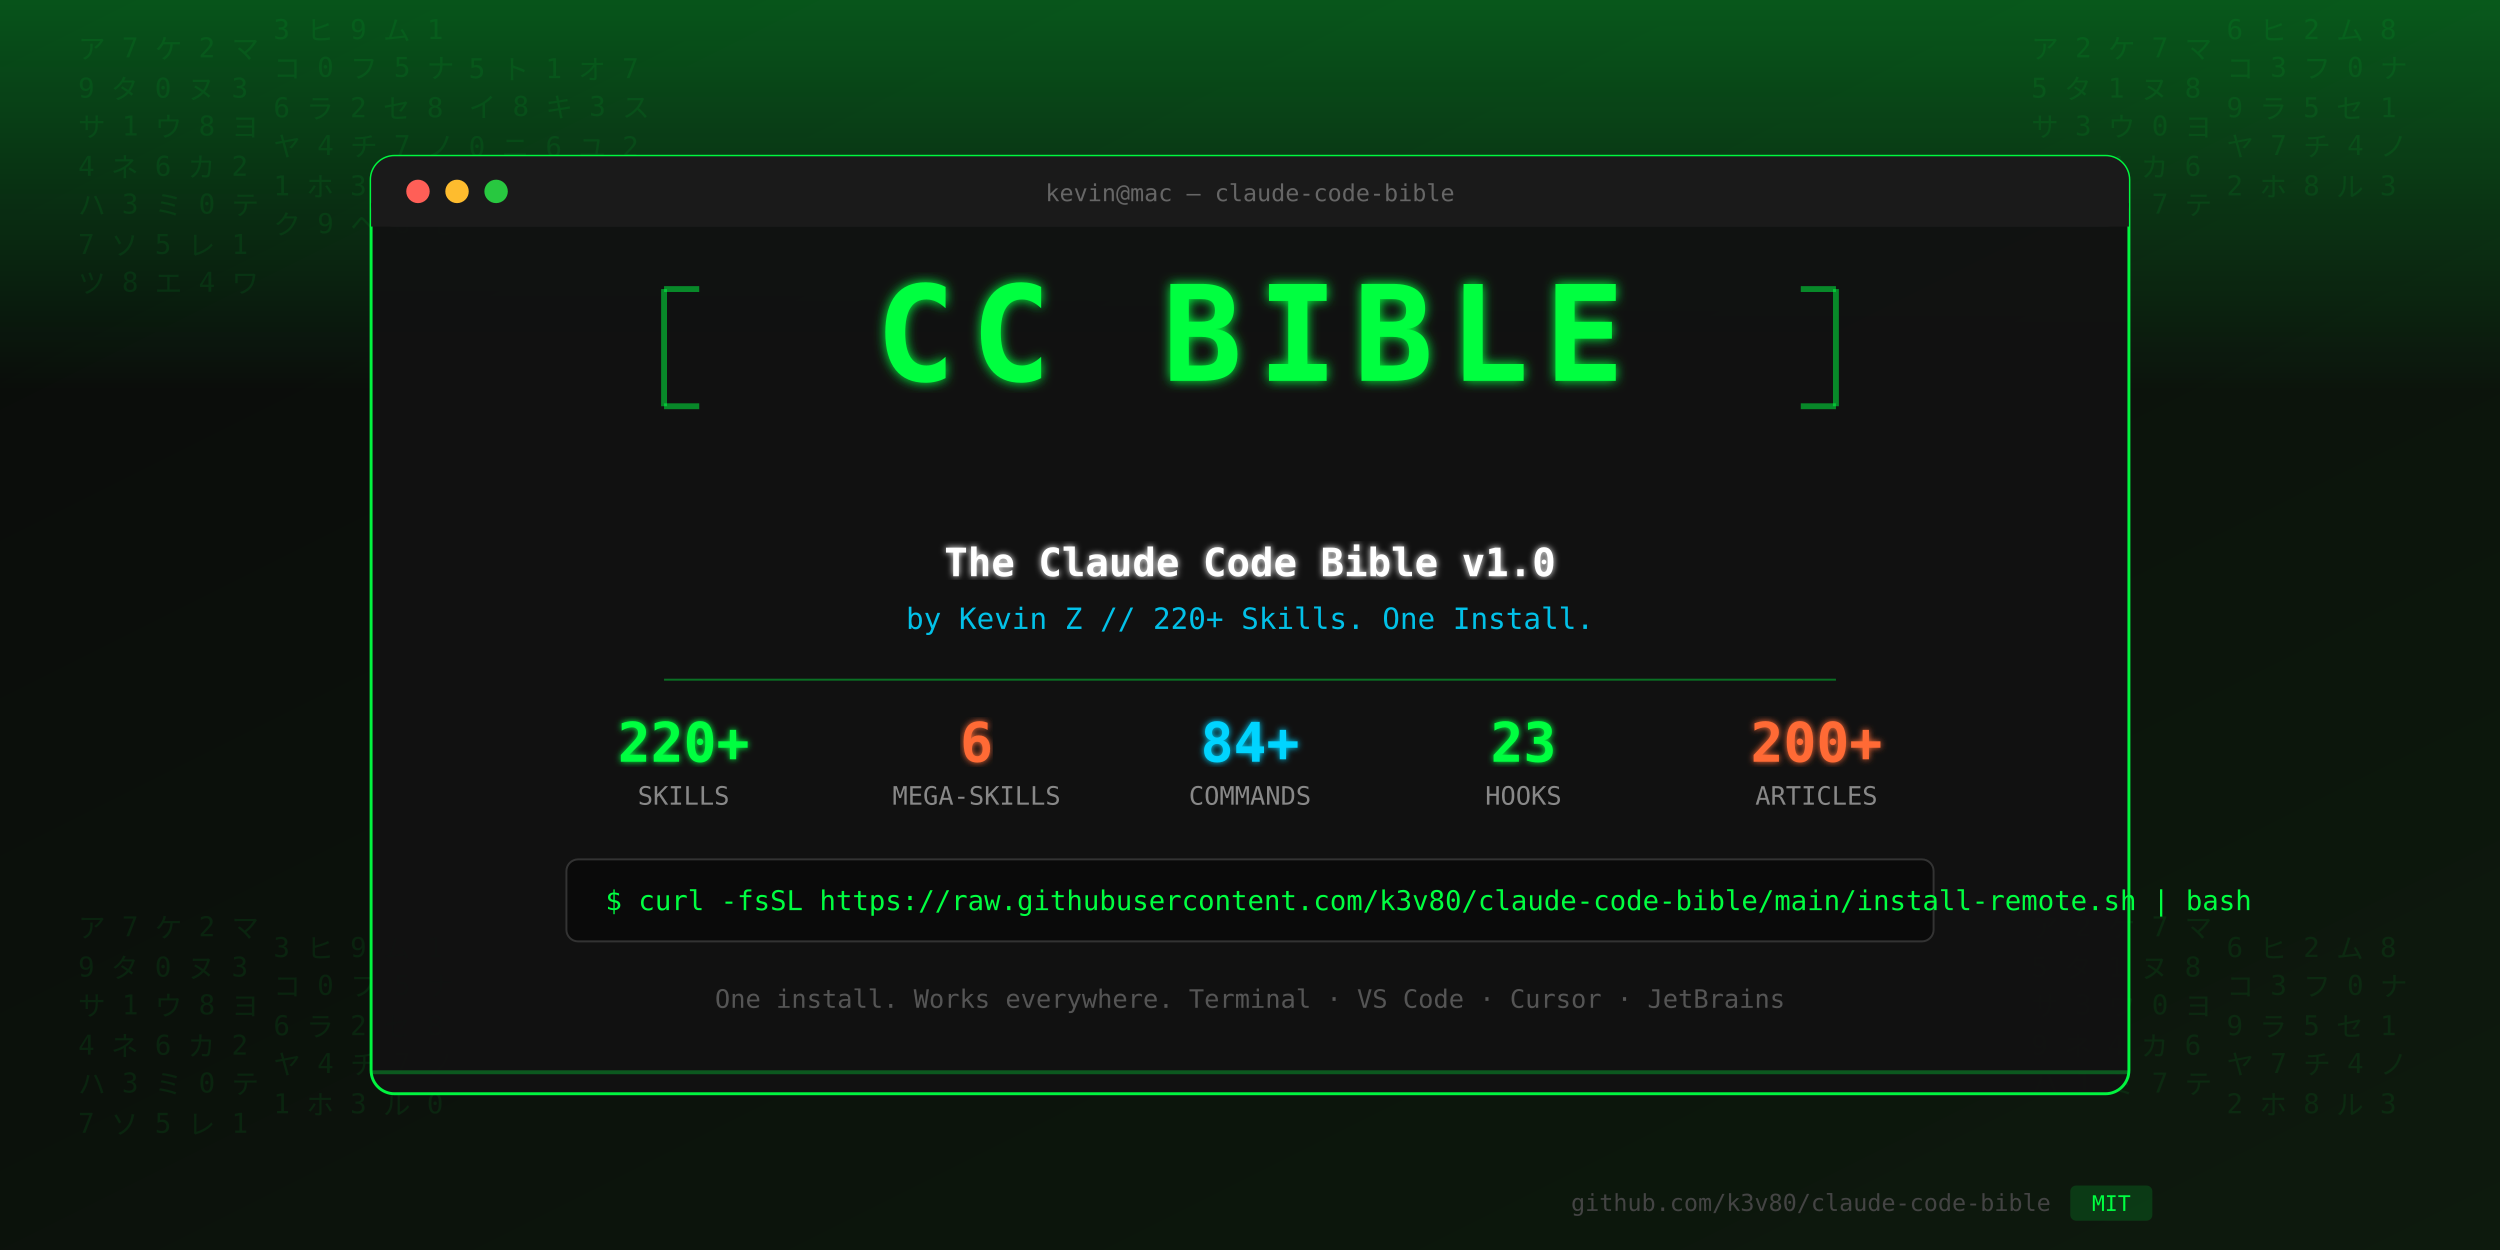
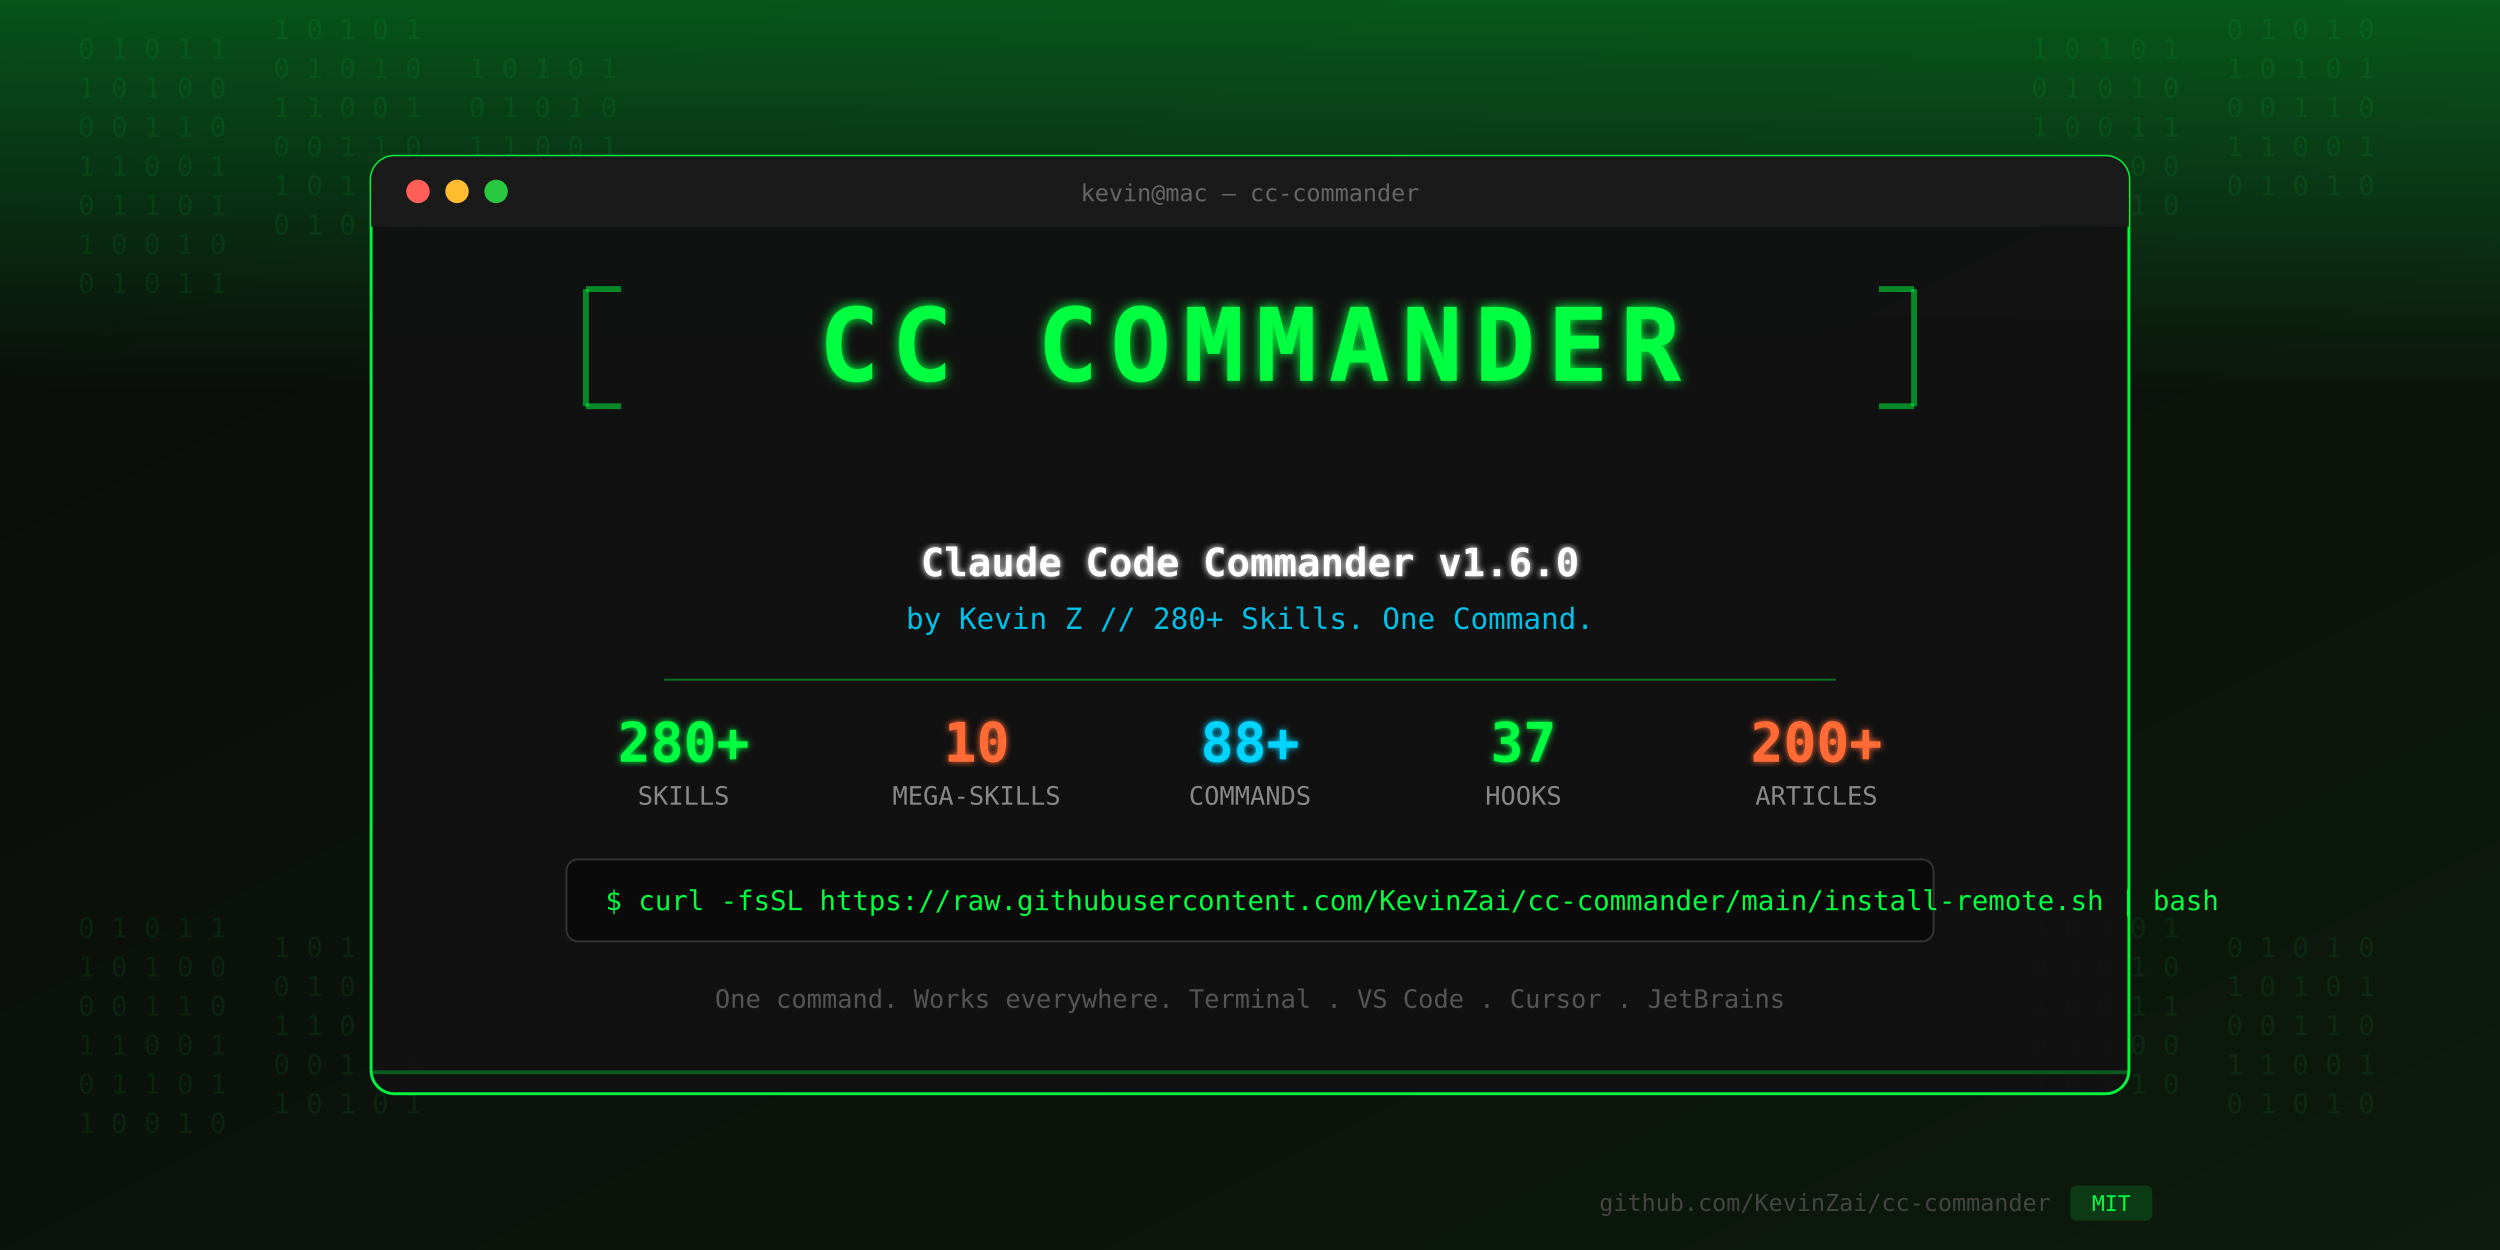
<svg xmlns="http://www.w3.org/2000/svg" width="1280" height="640" viewBox="0 0 1280 640">
  <defs>
    <linearGradient id="bg" x1="0%" y1="0%" x2="100%" y2="100%">
      <stop offset="0%" style="stop-color:#0a0a0a" />
      <stop offset="100%" style="stop-color:#0d1a0d" />
    </linearGradient>
    <linearGradient id="greenGlow" x1="0%" y1="0%" x2="0%" y2="100%">
      <stop offset="0%" style="stop-color:#00ff41;stop-opacity:0.3" />
      <stop offset="100%" style="stop-color:#00ff41;stop-opacity:0" />
    </linearGradient>
    <filter id="glow">
      <feGaussianBlur stdDeviation="3" result="blur" />
      <feMerge>
        <feMergeNode in="blur" />
        <feMergeNode in="SourceGraphic" />
      </feMerge>
    </filter>
    <filter id="softGlow">
      <feGaussianBlur stdDeviation="1.5" result="blur" />
      <feMerge>
        <feMergeNode in="blur" />
        <feMergeNode in="SourceGraphic" />
      </feMerge>
    </filter>
  </defs>
  <rect width="1280" height="640" fill="url(#bg)" />
  <g opacity="0.08" fill="#00ff41" font-family="monospace" font-size="14">
-     <text x="40" y="30">ア 7 ケ 2 マ</text>
-     <text x="40" y="50">9 タ 0 ヌ 3</text>
-     <text x="40" y="70">サ 1 ウ 8 ヨ</text>
-     <text x="40" y="90">4 ネ 6 カ 2</text>
-     <text x="40" y="110">ハ 3 ミ 0 テ</text>
-     <text x="40" y="130">7 ソ 5 レ 1</text>
-     <text x="40" y="150">ツ 8 エ 4 ワ</text>
-     <text x="140" y="20">3 ヒ 9 ム 1</text>
-     <text x="140" y="40">コ 0 フ 5 ナ</text>
-     <text x="140" y="60">6 ラ 2 セ 8</text>
-     <text x="140" y="80">ヤ 4 チ 7 ノ</text>
-     <text x="140" y="100">1 ホ 3 ル 0</text>
-     <text x="140" y="120">ク 9 ヘ 6 モ</text>
-     <text x="240" y="40">5 ト 1 オ 7</text>
-     <text x="240" y="60">イ 8 キ 3 ス</text>
-     <text x="240" y="80">0 ニ 6 ユ 2</text>
-     <text x="240" y="100">リ 4 ウ 9 シ</text>
-     <text x="1040" y="30">ア 2 ケ 7 マ</text>
-     <text x="1040" y="50">5 タ 1 ヌ 8</text>
-     <text x="1040" y="70">サ 3 ウ 0 ヨ</text>
-     <text x="1040" y="90">9 ネ 4 カ 6</text>
-     <text x="1040" y="110">ハ 1 ミ 7 テ</text>
-     <text x="1140" y="20">6 ヒ 2 ム 8</text>
-     <text x="1140" y="40">コ 3 フ 0 ナ</text>
-     <text x="1140" y="60">9 ラ 5 セ 1</text>
-     <text x="1140" y="80">ヤ 7 チ 4 ノ</text>
-     <text x="1140" y="100">2 ホ 8 ル 3</text>
-     <text x="40" y="480">ア 7 ケ 2 マ</text>
-     <text x="40" y="500">9 タ 0 ヌ 3</text>
-     <text x="40" y="520">サ 1 ウ 8 ヨ</text>
-     <text x="40" y="540">4 ネ 6 カ 2</text>
-     <text x="40" y="560">ハ 3 ミ 0 テ</text>
-     <text x="40" y="580">7 ソ 5 レ 1</text>
-     <text x="140" y="490">3 ヒ 9 ム 1</text>
-     <text x="140" y="510">コ 0 フ 5 ナ</text>
-     <text x="140" y="530">6 ラ 2 セ 8</text>
-     <text x="140" y="550">ヤ 4 チ 7 ノ</text>
-     <text x="140" y="570">1 ホ 3 ル 0</text>
-     <text x="1040" y="480">ア 2 ケ 7 マ</text>
-     <text x="1040" y="500">5 タ 1 ヌ 8</text>
-     <text x="1040" y="520">サ 3 ウ 0 ヨ</text>
-     <text x="1040" y="540">9 ネ 4 カ 6</text>
-     <text x="1040" y="560">ハ 1 ミ 7 テ</text>
-     <text x="1140" y="490">6 ヒ 2 ム 8</text>
-     <text x="1140" y="510">コ 3 フ 0 ナ</text>
-     <text x="1140" y="530">9 ラ 5 セ 1</text>
-     <text x="1140" y="550">ヤ 7 チ 4 ノ</text>
-     <text x="1140" y="570">2 ホ 8 ル 3</text>
+     <text x="40" y="30">0 1 0 1 1</text>
+     <text x="40" y="50">1 0 1 0 0</text>
+     <text x="40" y="70">0 0 1 1 0</text>
+     <text x="40" y="90">1 1 0 0 1</text>
+     <text x="40" y="110">0 1 1 0 1</text>
+     <text x="40" y="130">1 0 0 1 0</text>
+     <text x="40" y="150">0 1 0 1 1</text>
+     <text x="140" y="20">1 0 1 0 1</text>
+     <text x="140" y="40">0 1 0 1 0</text>
+     <text x="140" y="60">1 1 0 0 1</text>
+     <text x="140" y="80">0 0 1 1 0</text>
+     <text x="140" y="100">1 0 1 0 1</text>
+     <text x="140" y="120">0 1 0 1 0</text>
+     <text x="240" y="40">1 0 1 0 1</text>
+     <text x="240" y="60">0 1 0 1 0</text>
+     <text x="240" y="80">1 1 0 0 1</text>
+     <text x="240" y="100">0 0 1 1 0</text>
+     <text x="1040" y="30">1 0 1 0 1</text>
+     <text x="1040" y="50">0 1 0 1 0</text>
+     <text x="1040" y="70">1 0 0 1 1</text>
+     <text x="1040" y="90">0 1 1 0 0</text>
+     <text x="1040" y="110">1 0 1 1 0</text>
+     <text x="1140" y="20">0 1 0 1 0</text>
+     <text x="1140" y="40">1 0 1 0 1</text>
+     <text x="1140" y="60">0 0 1 1 0</text>
+     <text x="1140" y="80">1 1 0 0 1</text>
+     <text x="1140" y="100">0 1 0 1 0</text>
+     <text x="40" y="480">0 1 0 1 1</text>
+     <text x="40" y="500">1 0 1 0 0</text>
+     <text x="40" y="520">0 0 1 1 0</text>
+     <text x="40" y="540">1 1 0 0 1</text>
+     <text x="40" y="560">0 1 1 0 1</text>
+     <text x="40" y="580">1 0 0 1 0</text>
+     <text x="140" y="490">1 0 1 0 1</text>
+     <text x="140" y="510">0 1 0 1 0</text>
+     <text x="140" y="530">1 1 0 0 1</text>
+     <text x="140" y="550">0 0 1 1 0</text>
+     <text x="140" y="570">1 0 1 0 1</text>
+     <text x="1040" y="480">1 0 1 0 1</text>
+     <text x="1040" y="500">0 1 0 1 0</text>
+     <text x="1040" y="520">1 0 0 1 1</text>
+     <text x="1040" y="540">0 1 1 0 0</text>
+     <text x="1040" y="560">1 0 1 1 0</text>
+     <text x="1140" y="490">0 1 0 1 0</text>
+     <text x="1140" y="510">1 0 1 0 1</text>
+     <text x="1140" y="530">0 0 1 1 0</text>
+     <text x="1140" y="550">1 1 0 0 1</text>
+     <text x="1140" y="570">0 1 0 1 0</text>
  </g>
  <rect width="1280" height="200" fill="url(#greenGlow)" />
  <rect x="190" y="80" width="900" height="480" rx="12" fill="#111111" stroke="#00ff41" stroke-width="1.5" opacity="0.95" />
  <rect x="190" y="80" width="900" height="36" rx="12" fill="#1a1a1a" />
  <rect x="190" y="104" width="900" height="12" fill="#1a1a1a" />
  <circle cx="214" cy="98" r="6" fill="#ff5f57" />
  <circle cx="234" cy="98" r="6" fill="#febc2e" />
  <circle cx="254" cy="98" r="6" fill="#28c840" />
-   <text x="640" y="103" text-anchor="middle" fill="#666" font-family="SF Mono,Monaco,Menlo,monospace" font-size="12">kevin@mac — claude-code-bible</text>
+   <text x="640" y="103" text-anchor="middle" fill="#666" font-family="SF Mono,Monaco,Menlo,monospace" font-size="12">kevin@mac — cc-commander</text>
  <g filter="url(#glow)">
-     <text x="640" y="195" text-anchor="middle" fill="#00ff41" font-family="Monaco,Menlo,Consolas,monospace" font-size="68" font-weight="bold" letter-spacing="8">CC BIBLE</text>
+     <text x="640" y="195" text-anchor="middle" fill="#00ff41" font-family="Monaco,Menlo,Consolas,monospace" font-size="52" font-weight="bold" letter-spacing="6">CC COMMANDER</text>
  </g>
-   <line x1="340" y1="148" x2="340" y2="208" stroke="#00ff41" stroke-width="3" opacity="0.5" />
-   <line x1="340" y1="148" x2="358" y2="148" stroke="#00ff41" stroke-width="3" opacity="0.5" />
-   <line x1="340" y1="208" x2="358" y2="208" stroke="#00ff41" stroke-width="3" opacity="0.5" />
-   <line x1="940" y1="148" x2="940" y2="208" stroke="#00ff41" stroke-width="3" opacity="0.5" />
-   <line x1="922" y1="148" x2="940" y2="148" stroke="#00ff41" stroke-width="3" opacity="0.5" />
-   <line x1="922" y1="208" x2="940" y2="208" stroke="#00ff41" stroke-width="3" opacity="0.5" />
+   <line x1="300" y1="148" x2="300" y2="208" stroke="#00ff41" stroke-width="3" opacity="0.5" />
+   <line x1="300" y1="148" x2="318" y2="148" stroke="#00ff41" stroke-width="3" opacity="0.5" />
+   <line x1="300" y1="208" x2="318" y2="208" stroke="#00ff41" stroke-width="3" opacity="0.5" />
+   <line x1="980" y1="148" x2="980" y2="208" stroke="#00ff41" stroke-width="3" opacity="0.5" />
+   <line x1="962" y1="148" x2="980" y2="148" stroke="#00ff41" stroke-width="3" opacity="0.5" />
+   <line x1="962" y1="208" x2="980" y2="208" stroke="#00ff41" stroke-width="3" opacity="0.5" />
  <text x="640" y="295" text-anchor="middle" fill="#ffffff" font-family="SF Mono,Monaco,Menlo,Consolas,monospace" font-size="20" font-weight="bold" filter="url(#softGlow)">
-     The Claude Code Bible  v1.0
+     Claude Code Commander  v1.6.0
  </text>
  <text x="640" y="322" text-anchor="middle" fill="#00d4ff" font-family="SF Mono,Monaco,Menlo,Consolas,monospace" font-size="15" opacity="0.9">
-     by Kevin Z  //  220+ Skills. One Install.
+     by Kevin Z  //  280+ Skills. One Command.
  </text>
  <line x1="340" y1="348" x2="940" y2="348" stroke="#00ff41" stroke-width="1" opacity="0.4" />
  <g font-family="SF Mono,Monaco,Menlo,Consolas,monospace" text-anchor="middle">
-     <text x="350" y="390" fill="#00ff41" font-size="28" font-weight="bold" filter="url(#softGlow)">220+</text>
+     <text x="350" y="390" fill="#00ff41" font-size="28" font-weight="bold" filter="url(#softGlow)">280+</text>
    <text x="350" y="412" fill="#888" font-size="13">SKILLS</text>
-     <text x="500" y="390" fill="#ff6b35" font-size="28" font-weight="bold" filter="url(#softGlow)">6</text>
+     <text x="500" y="390" fill="#ff6b35" font-size="28" font-weight="bold" filter="url(#softGlow)">10</text>
    <text x="500" y="412" fill="#888" font-size="13">MEGA-SKILLS</text>
-     <text x="640" y="390" fill="#00d4ff" font-size="28" font-weight="bold" filter="url(#softGlow)">84+</text>
+     <text x="640" y="390" fill="#00d4ff" font-size="28" font-weight="bold" filter="url(#softGlow)">88+</text>
    <text x="640" y="412" fill="#888" font-size="13">COMMANDS</text>
-     <text x="780" y="390" fill="#00ff41" font-size="28" font-weight="bold" filter="url(#softGlow)">23</text>
+     <text x="780" y="390" fill="#00ff41" font-size="28" font-weight="bold" filter="url(#softGlow)">37</text>
    <text x="780" y="412" fill="#888" font-size="13">HOOKS</text>
    <text x="930" y="390" fill="#ff6b35" font-size="28" font-weight="bold" filter="url(#softGlow)">200+</text>
    <text x="930" y="412" fill="#888" font-size="13">ARTICLES</text>
  </g>
  <rect x="290" y="440" width="700" height="42" rx="6" fill="#0a0a0a" stroke="#333" stroke-width="1" />
  <text x="310" y="466" fill="#00ff41" font-family="SF Mono,Monaco,Menlo,Consolas,monospace" font-size="14">
-     $ curl -fsSL https://raw.githubusercontent.com/k3v80/claude-code-bible/main/install-remote.sh | bash
+     $ curl -fsSL https://raw.githubusercontent.com/KevinZai/cc-commander/main/install-remote.sh | bash
  </text>
  <text x="640" y="516" text-anchor="middle" fill="#555" font-family="SF Mono,Monaco,Menlo,Consolas,monospace" font-size="13">
-     One install. Works everywhere. Terminal · VS Code · Cursor · JetBrains
+     One command. Works everywhere. Terminal . VS Code . Cursor . JetBrains
  </text>
  <rect x="190" y="548" width="900" height="2" fill="#00ff41" opacity="0.3" />
-   <text x="1050" y="620" text-anchor="end" fill="#444" font-family="SF Mono,Monaco,Menlo,Consolas,monospace" font-size="12">
-     github.com/k3v80/claude-code-bible
+   <text x="1050" y="620" text-anchor="end" fill="#444" font-family="SF Mono,Monaco,Menlo,monospace" font-size="12">
+     github.com/KevinZai/cc-commander
  </text>
  <rect x="1060" y="607" width="42" height="18" rx="3" fill="#00ff41" opacity="0.15" />
-   <text x="1081" y="620" text-anchor="middle" fill="#00ff41" font-family="SF Mono,Monaco,Menlo,Consolas,monospace" font-size="11">MIT</text>
+   <text x="1081" y="620" text-anchor="middle" fill="#00ff41" font-family="SF Mono,Monaco,Menlo,monospace" font-size="11">MIT</text>
</svg>
